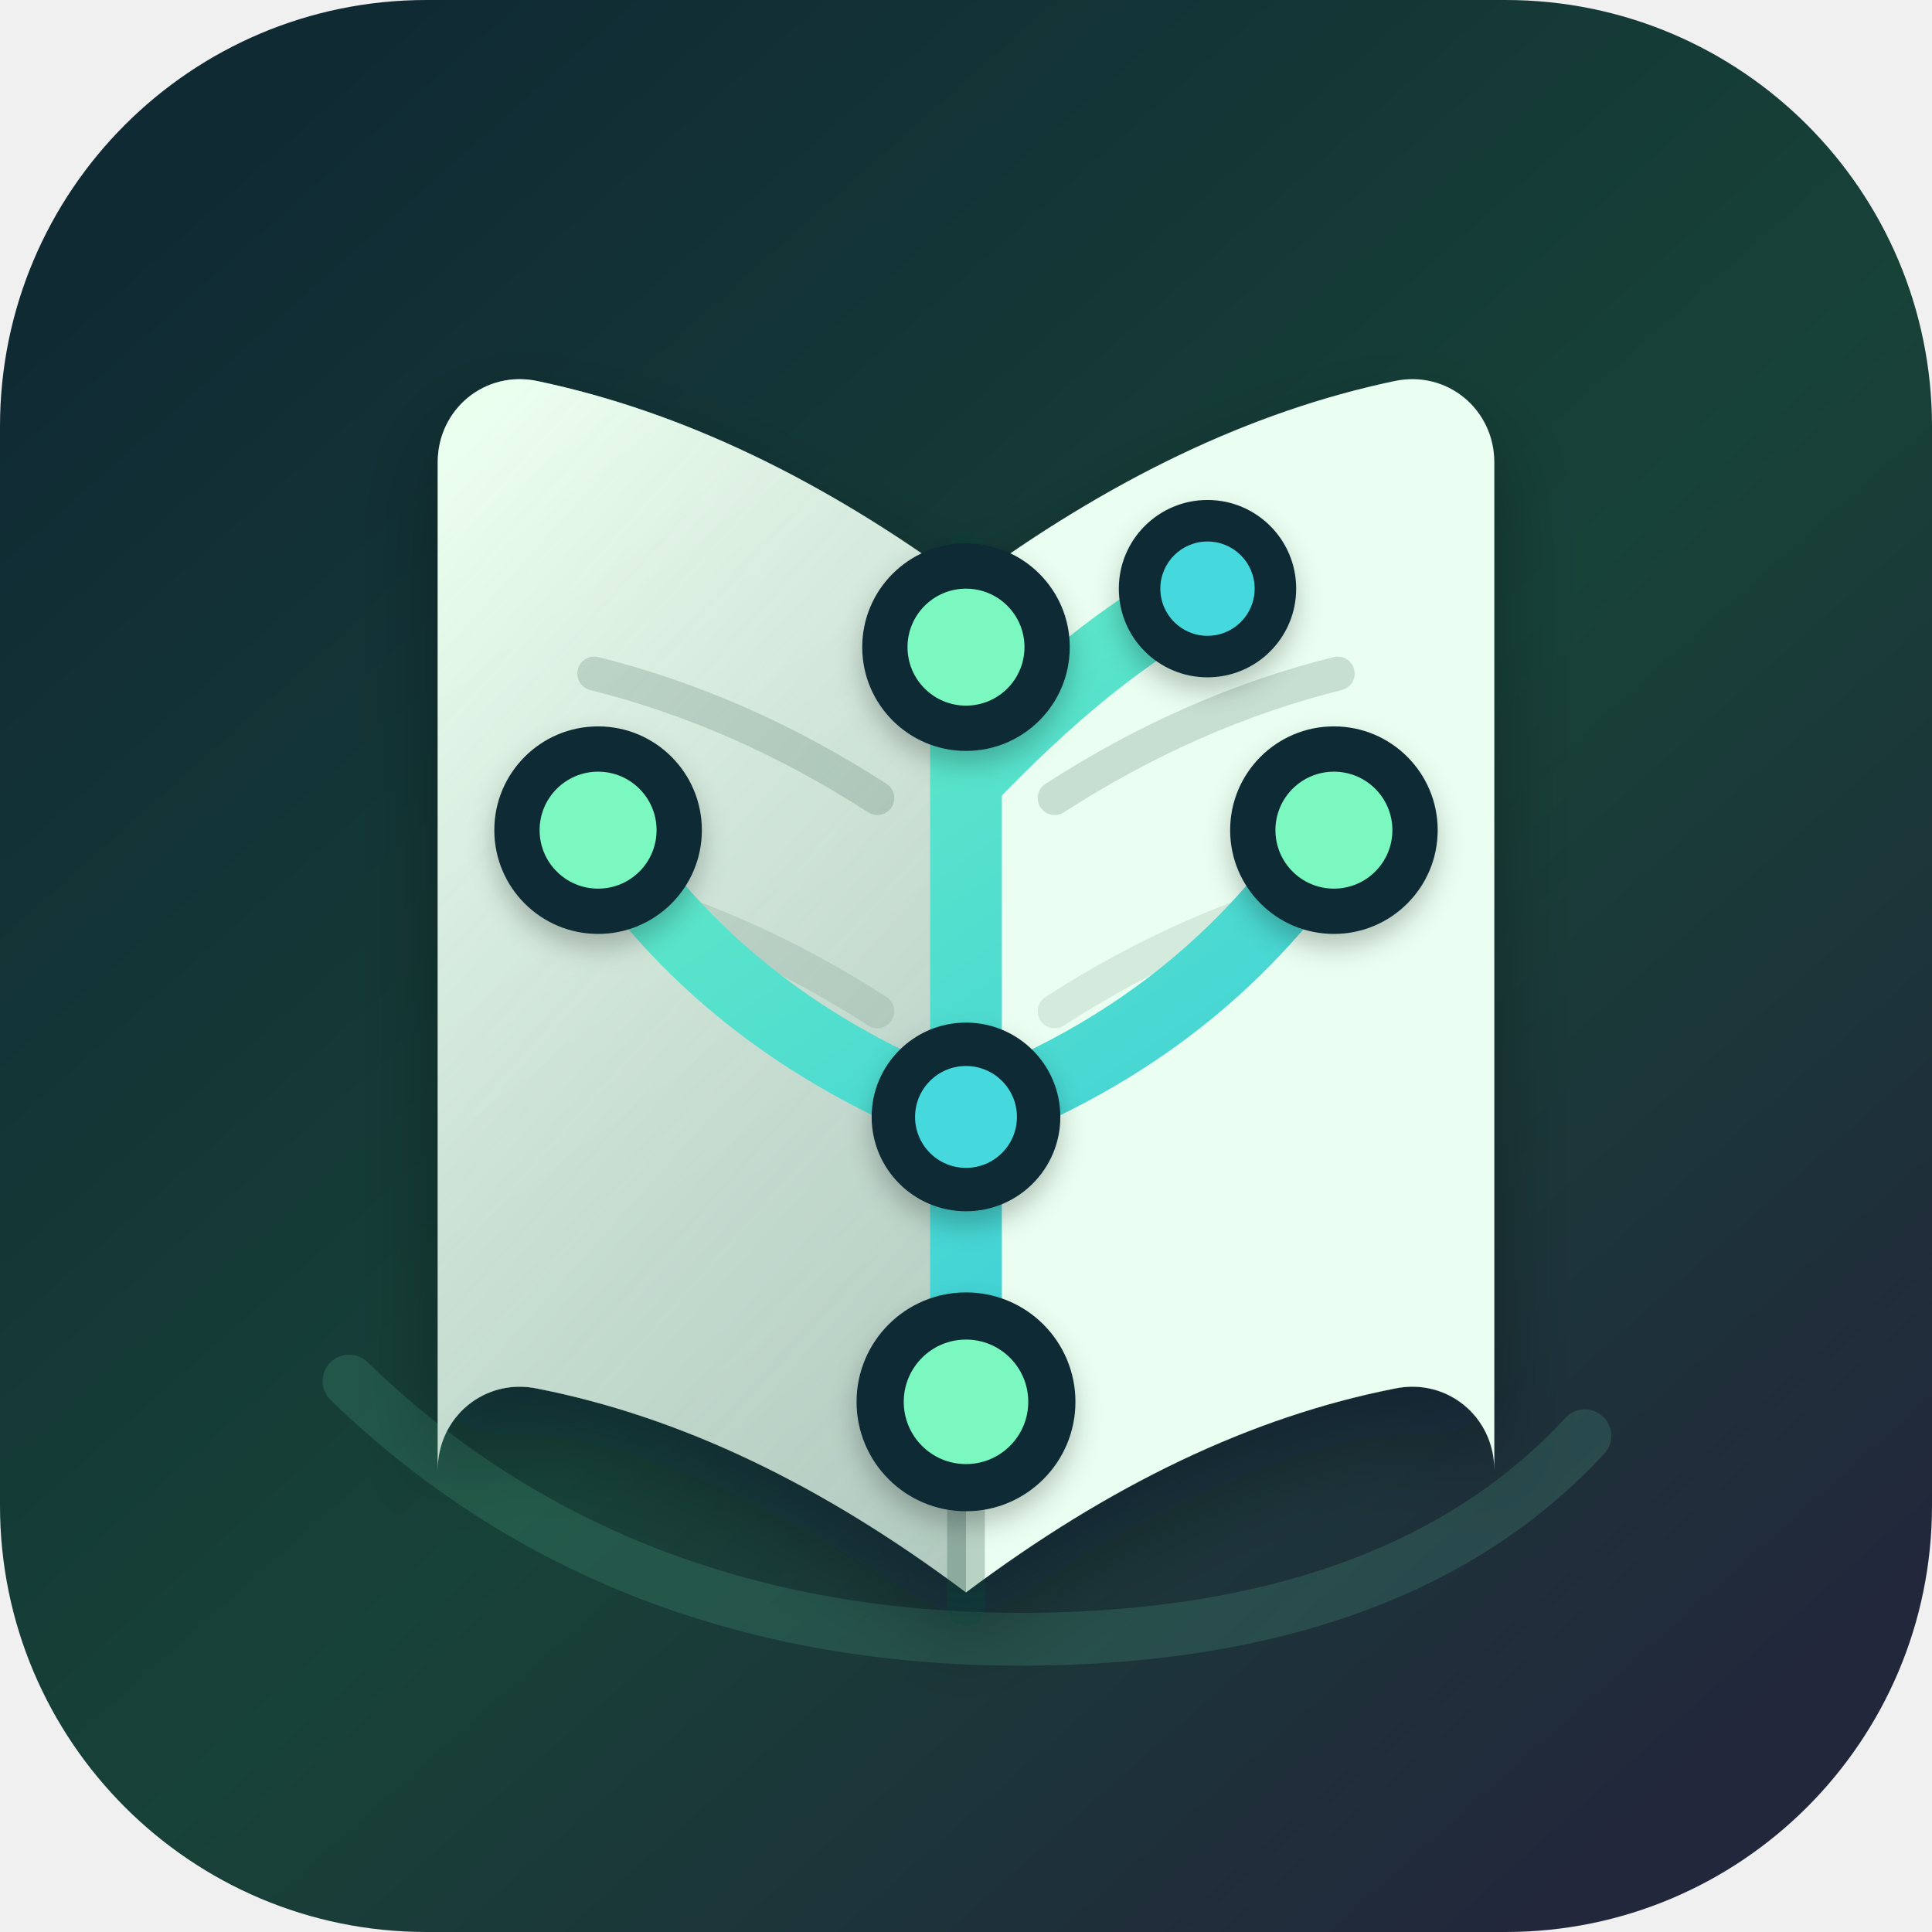
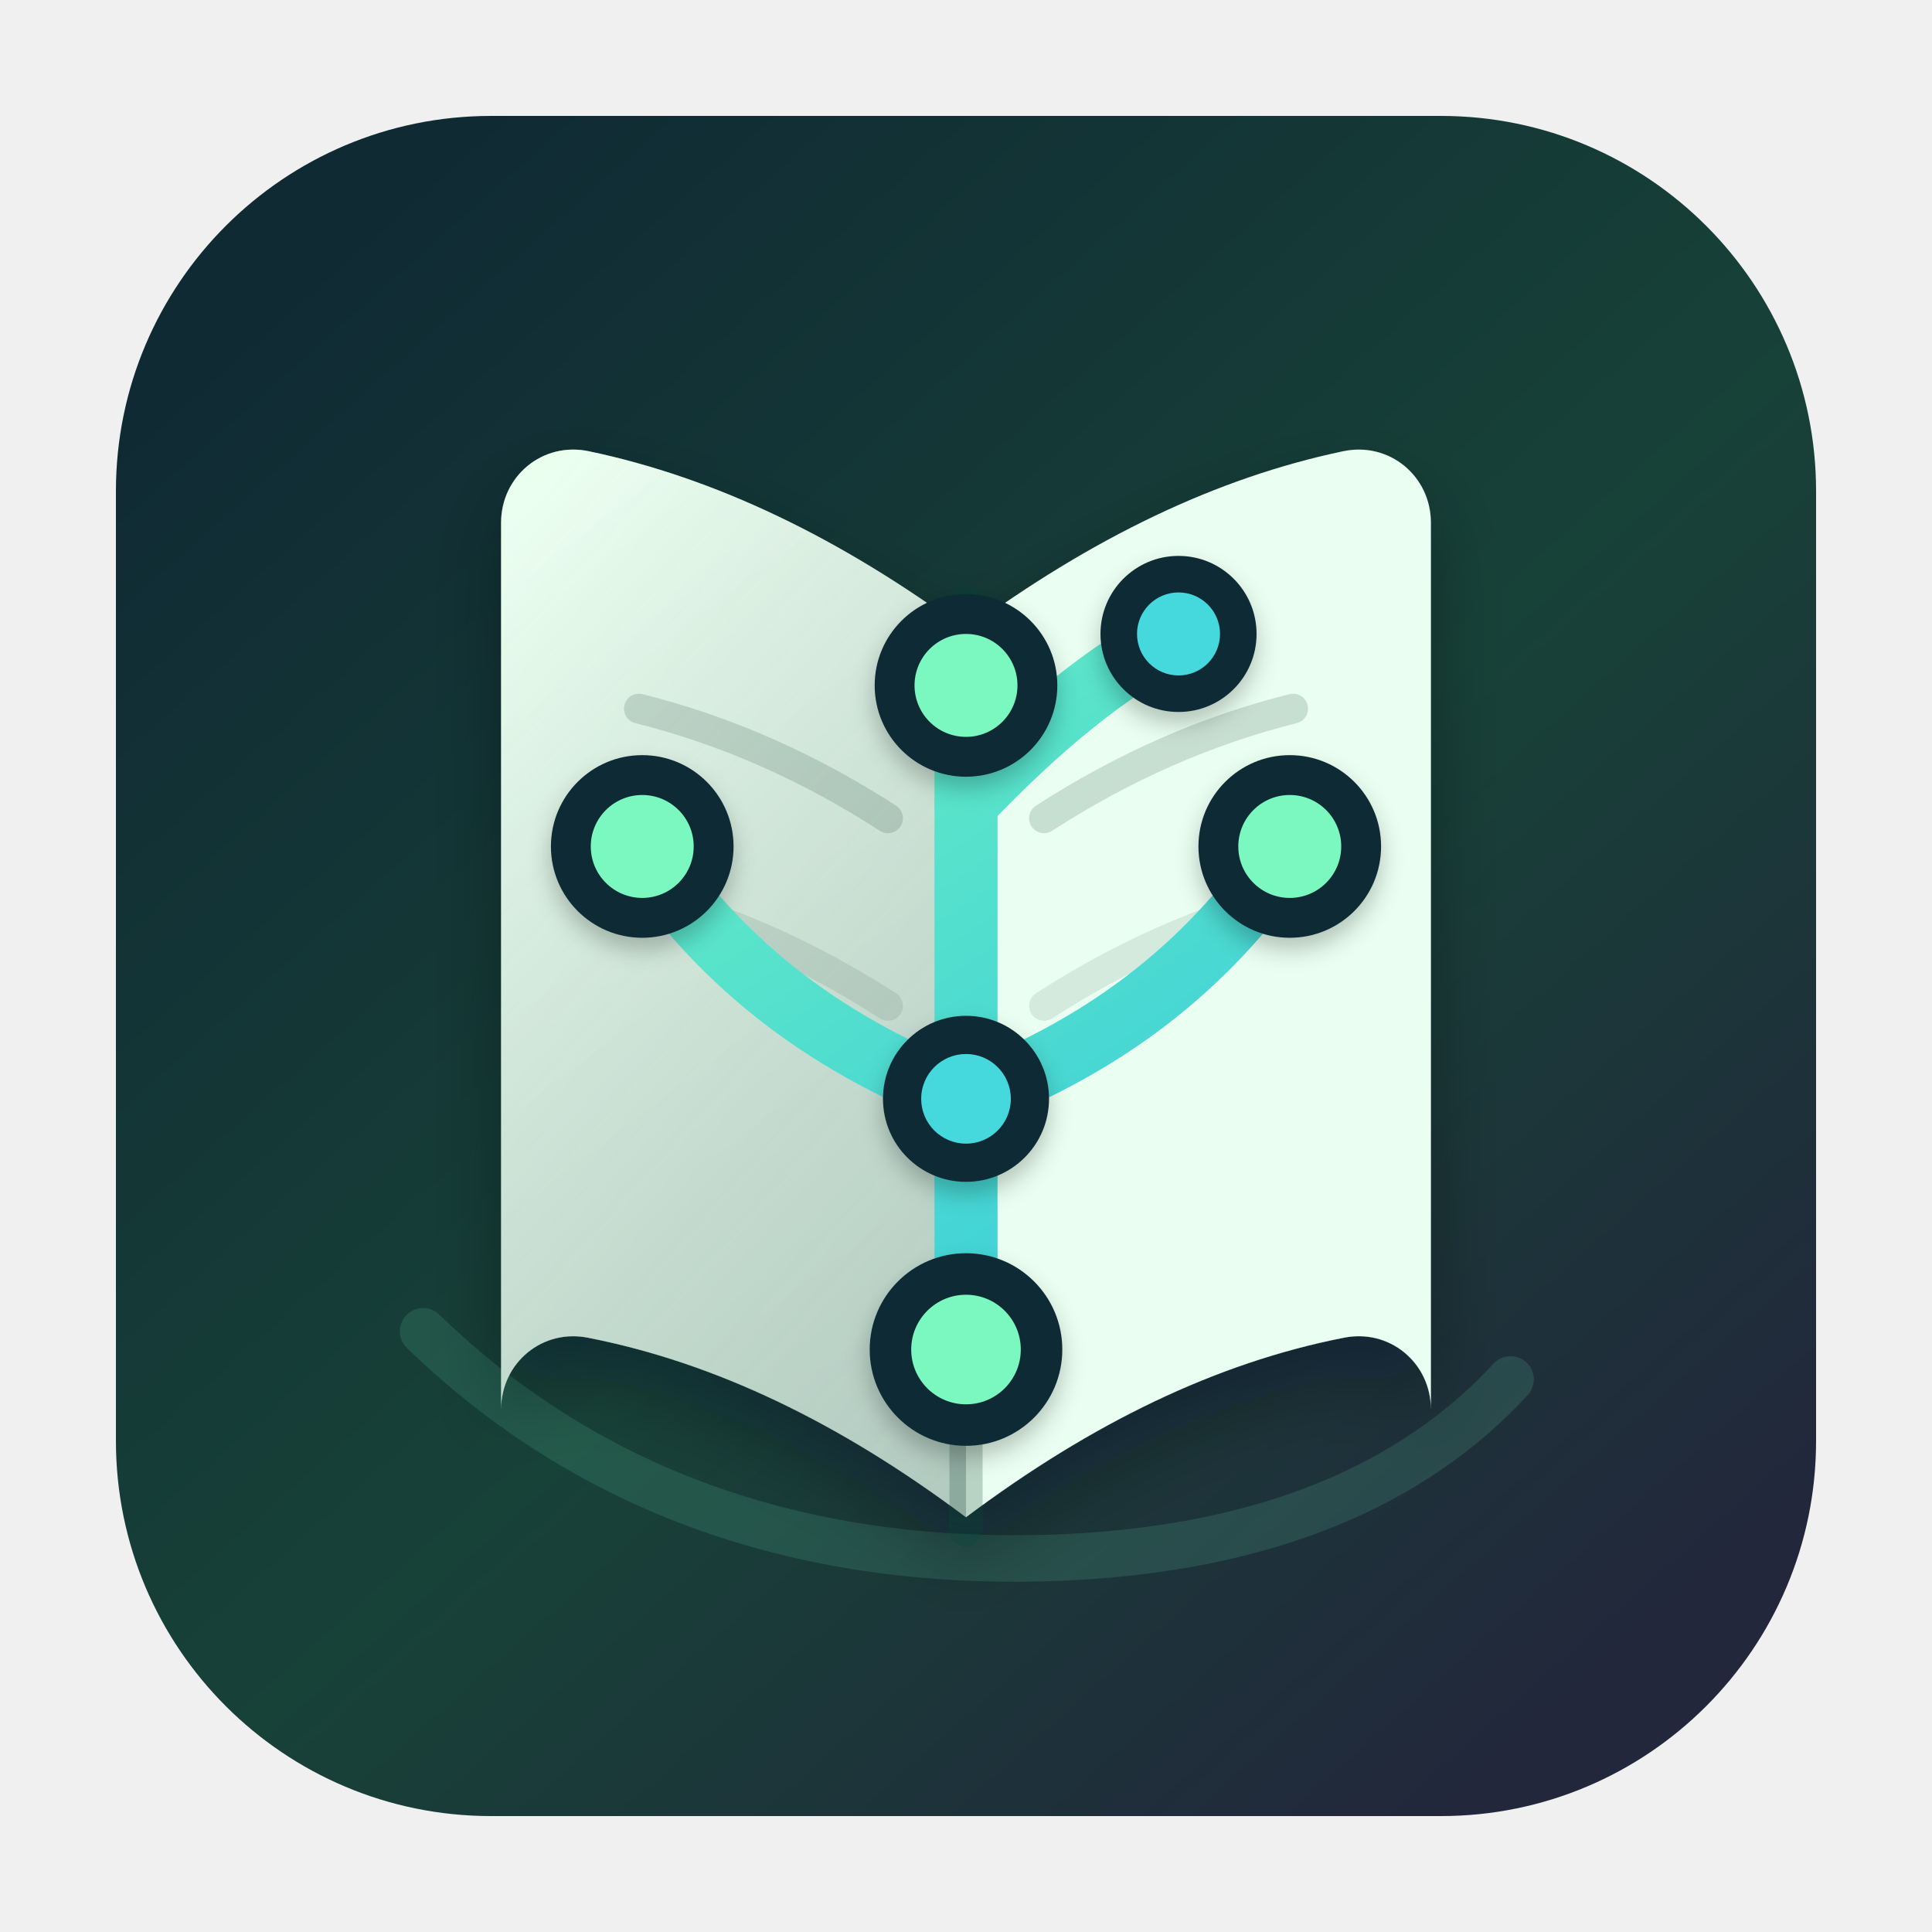
<svg xmlns="http://www.w3.org/2000/svg" viewBox="0 0 1024 1024" role="img" aria-label="Git Wikitree app icon">
  <defs>
    <linearGradient id="background" x1="128" y1="80" x2="896" y2="944" gradientUnits="userSpaceOnUse">
      <stop offset="0" stop-color="#102a34" />
      <stop offset="0.55" stop-color="#174238" />
      <stop offset="1" stop-color="#22273b" />
    </linearGradient>
    <linearGradient id="page" x1="268" y1="198" x2="748" y2="832" gradientUnits="userSpaceOnUse">
      <stop offset="0" stop-color="#f6fff5" />
      <stop offset="1" stop-color="#cfeee0" />
    </linearGradient>
    <linearGradient id="pageShadow" x1="232" y1="256" x2="792" y2="760" gradientUnits="userSpaceOnUse">
      <stop offset="0" stop-color="#d7ffe6" stop-opacity="0.34" />
      <stop offset="1" stop-color="#0b171d" stop-opacity="0.20" />
    </linearGradient>
    <linearGradient id="branch" x1="304" y1="198" x2="716" y2="808" gradientUnits="userSpaceOnUse">
      <stop offset="0" stop-color="#71f6be" />
      <stop offset="1" stop-color="#31c6df" />
    </linearGradient>
    <filter id="softShadow" x="-20%" y="-20%" width="140%" height="140%">
      <feDropShadow dx="0" dy="22" stdDeviation="22" flood-color="#061014" flood-opacity="0.32" />
    </filter>
    <filter id="nodeShadow" x="-50%" y="-50%" width="200%" height="200%">
      <feDropShadow dx="0" dy="7" stdDeviation="7" flood-color="#071219" flood-opacity="0.24" />
    </filter>
  </defs>
-   <rect width="1024" height="1024" rx="226" fill="url(#background)" />
-   <path d="M185 732c98 95 228 144 390 136 118-6 206-43 265-107" fill="none" stroke="#6df0be" stroke-width="28" stroke-linecap="round" opacity="0.14" />
-   <g filter="url(#softShadow)">
-     <path d="M232 245c0-28 25-49 53-43 76 16 151 52 227 108v534c-76-57-151-93-227-108-28-6-53 15-53 43V245Z" fill="url(#page)" />
-     <path d="M792 245c0-28-25-49-53-43-76 16-151 52-227 108v534c76-57 151-93 227-108 28-6 53 15 53 43V245Z" fill="#e8fff0" />
-     <path d="M512 310c-76-56-151-92-227-108-28-6-53 15-53 43v534c0-28 25-49 53-43 76 15 151 51 227 108V310Z" fill="url(#pageShadow)" />
-     <path d="M512 310c76-56 151-92 227-108 28-6 53 15 53 43v534c0-28-25-49-53-43-76 15-151 51-227 108V310Z" fill="#ffffff" opacity="0.10" />
-     <path d="M512 292v560" stroke="#174238" stroke-width="20" stroke-linecap="round" opacity="0.24" />
-     <path d="M315 357c52 13 102 35 150 66" stroke="#174238" stroke-width="18" stroke-linecap="round" opacity="0.17" />
-     <path d="M315 470c52 13 102 35 150 66" stroke="#174238" stroke-width="18" stroke-linecap="round" opacity="0.11" />
-     <path d="M709 357c-52 13-102 35-150 66" stroke="#174238" stroke-width="18" stroke-linecap="round" opacity="0.17" />
-     <path d="M709 470c-52 13-102 35-150 66" stroke="#174238" stroke-width="18" stroke-linecap="round" opacity="0.11" />
-   </g>
-   <g fill="none" stroke="url(#branch)" stroke-width="38" stroke-linecap="round" stroke-linejoin="round">
-     <path d="M512 743V592" />
-     <path d="M512 592c0-92 0-170 0-249" />
-     <path d="M512 592c-91-35-151-86-195-152" />
-     <path d="M512 592c90-34 150-85 195-152" />
-     <path d="M512 414c44-46 85-80 128-102" />
-   </g>
-   <g filter="url(#nodeShadow)">
-     <circle cx="512" cy="743" r="58" fill="#0d2a34" />
-     <circle cx="512" cy="743" r="33" fill="#7af8bf" />
-     <circle cx="512" cy="592" r="50" fill="#0d2a34" />
-     <circle cx="512" cy="592" r="27" fill="#45d8dd" />
-     <circle cx="317" cy="440" r="55" fill="#0d2a34" />
-     <circle cx="317" cy="440" r="31" fill="#7af8bf" />
-     <circle cx="707" cy="440" r="55" fill="#0d2a34" />
-     <circle cx="707" cy="440" r="31" fill="#7af8bf" />
-     <circle cx="512" cy="343" r="55" fill="#0d2a34" />
-     <circle cx="512" cy="343" r="31" fill="#7af8bf" />
-     <circle cx="640" cy="312" r="47" fill="#0d2a34" />
-     <circle cx="640" cy="312" r="25" fill="#45d8dd" />
+   <g transform="translate(61.44 61.44) scale(0.88)">
+     <rect width="1024" height="1024" rx="226" fill="url(#background)" />
+     <path d="M185 732c98 95 228 144 390 136 118-6 206-43 265-107" fill="none" stroke="#6df0be" stroke-width="28" stroke-linecap="round" opacity="0.14" />
+     <g filter="url(#softShadow)">
+       <path d="M232 245c0-28 25-49 53-43 76 16 151 52 227 108v534c-76-57-151-93-227-108-28-6-53 15-53 43V245Z" fill="url(#page)" />
+       <path d="M792 245c0-28-25-49-53-43-76 16-151 52-227 108v534c76-57 151-93 227-108 28-6 53 15 53 43V245Z" fill="#e8fff0" />
+       <path d="M512 310c-76-56-151-92-227-108-28-6-53 15-53 43v534c0-28 25-49 53-43 76 15 151 51 227 108V310Z" fill="url(#pageShadow)" />
+       <path d="M512 310c76-56 151-92 227-108 28-6 53 15 53 43v534c0-28-25-49-53-43-76 15-151 51-227 108V310Z" fill="#ffffff" opacity="0.10" />
+       <path d="M512 292v560" stroke="#174238" stroke-width="20" stroke-linecap="round" opacity="0.24" />
+       <path d="M315 357c52 13 102 35 150 66" stroke="#174238" stroke-width="18" stroke-linecap="round" opacity="0.17" />
+       <path d="M315 470c52 13 102 35 150 66" stroke="#174238" stroke-width="18" stroke-linecap="round" opacity="0.11" />
+       <path d="M709 357c-52 13-102 35-150 66" stroke="#174238" stroke-width="18" stroke-linecap="round" opacity="0.17" />
+       <path d="M709 470c-52 13-102 35-150 66" stroke="#174238" stroke-width="18" stroke-linecap="round" opacity="0.11" />
+     </g>
+     <g fill="none" stroke="url(#branch)" stroke-width="38" stroke-linecap="round" stroke-linejoin="round">
+       <path d="M512 743V592" />
+       <path d="M512 592c0-92 0-170 0-249" />
+       <path d="M512 592c-91-35-151-86-195-152" />
+       <path d="M512 592c90-34 150-85 195-152" />
+       <path d="M512 414c44-46 85-80 128-102" />
+     </g>
+     <g filter="url(#nodeShadow)">
+       <circle cx="512" cy="743" r="58" fill="#0d2a34" />
+       <circle cx="512" cy="743" r="33" fill="#7af8bf" />
+       <circle cx="512" cy="592" r="50" fill="#0d2a34" />
+       <circle cx="512" cy="592" r="27" fill="#45d8dd" />
+       <circle cx="317" cy="440" r="55" fill="#0d2a34" />
+       <circle cx="317" cy="440" r="31" fill="#7af8bf" />
+       <circle cx="707" cy="440" r="55" fill="#0d2a34" />
+       <circle cx="707" cy="440" r="31" fill="#7af8bf" />
+       <circle cx="512" cy="343" r="55" fill="#0d2a34" />
+       <circle cx="512" cy="343" r="31" fill="#7af8bf" />
+       <circle cx="640" cy="312" r="47" fill="#0d2a34" />
+       <circle cx="640" cy="312" r="25" fill="#45d8dd" />
+     </g>
  </g>
</svg>
